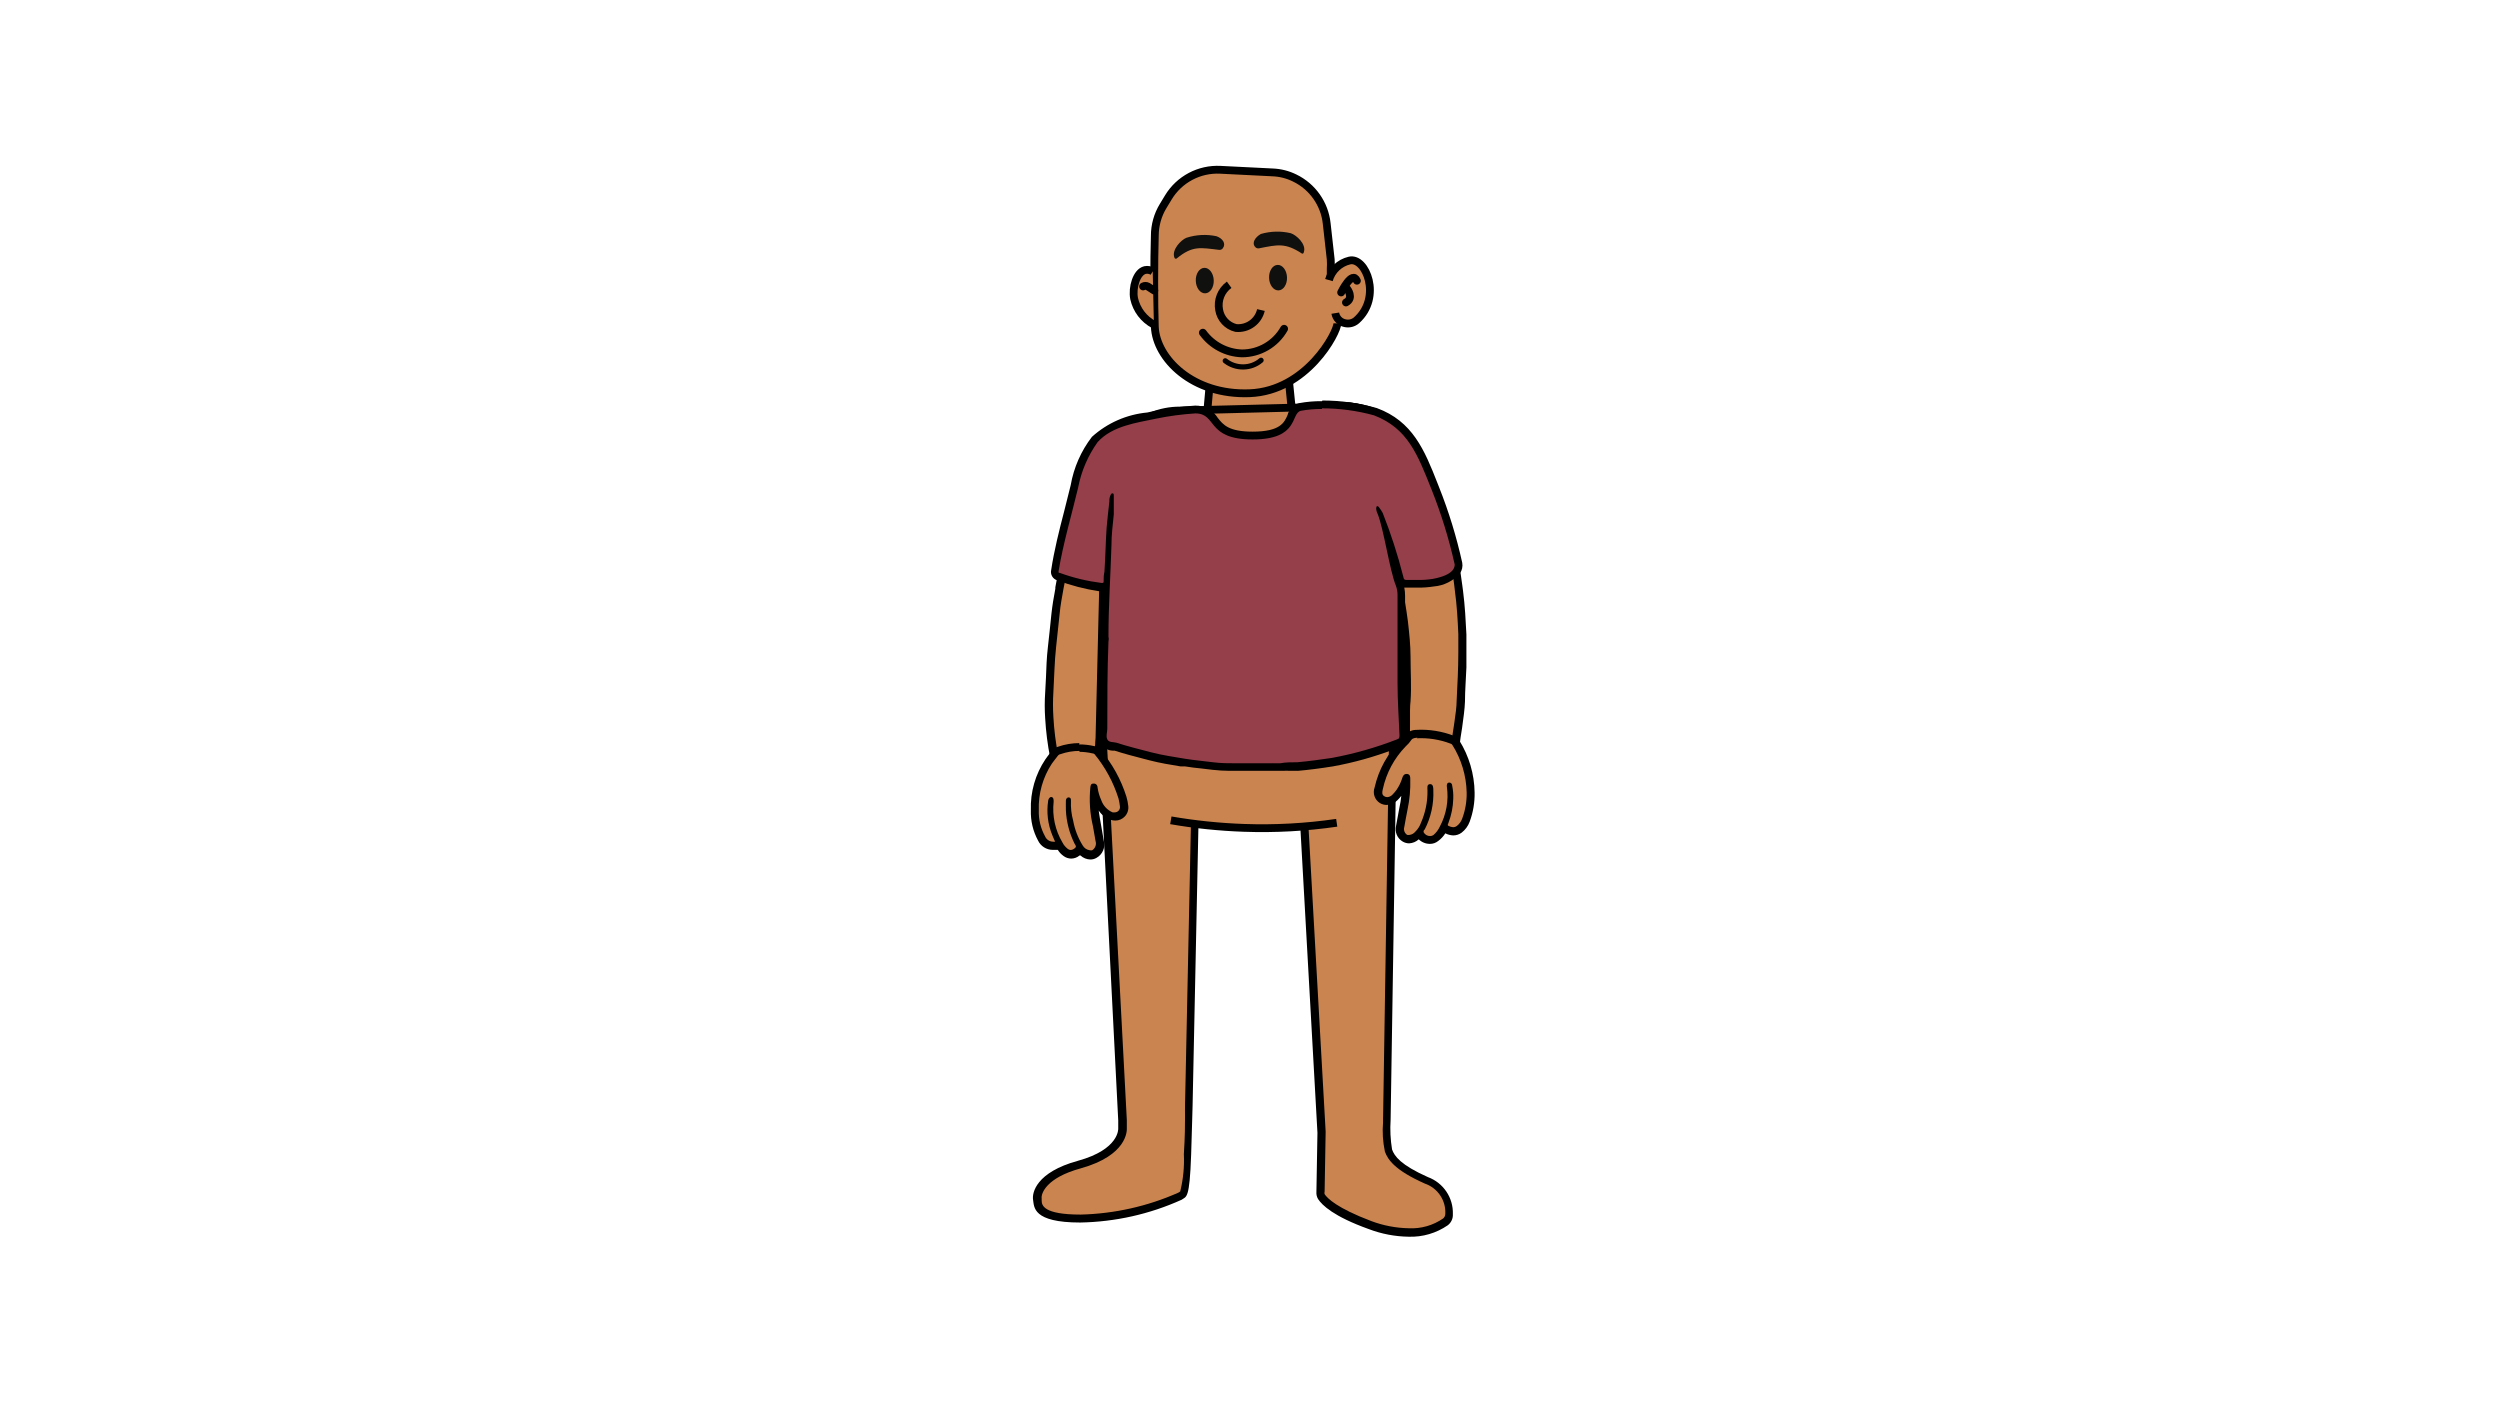
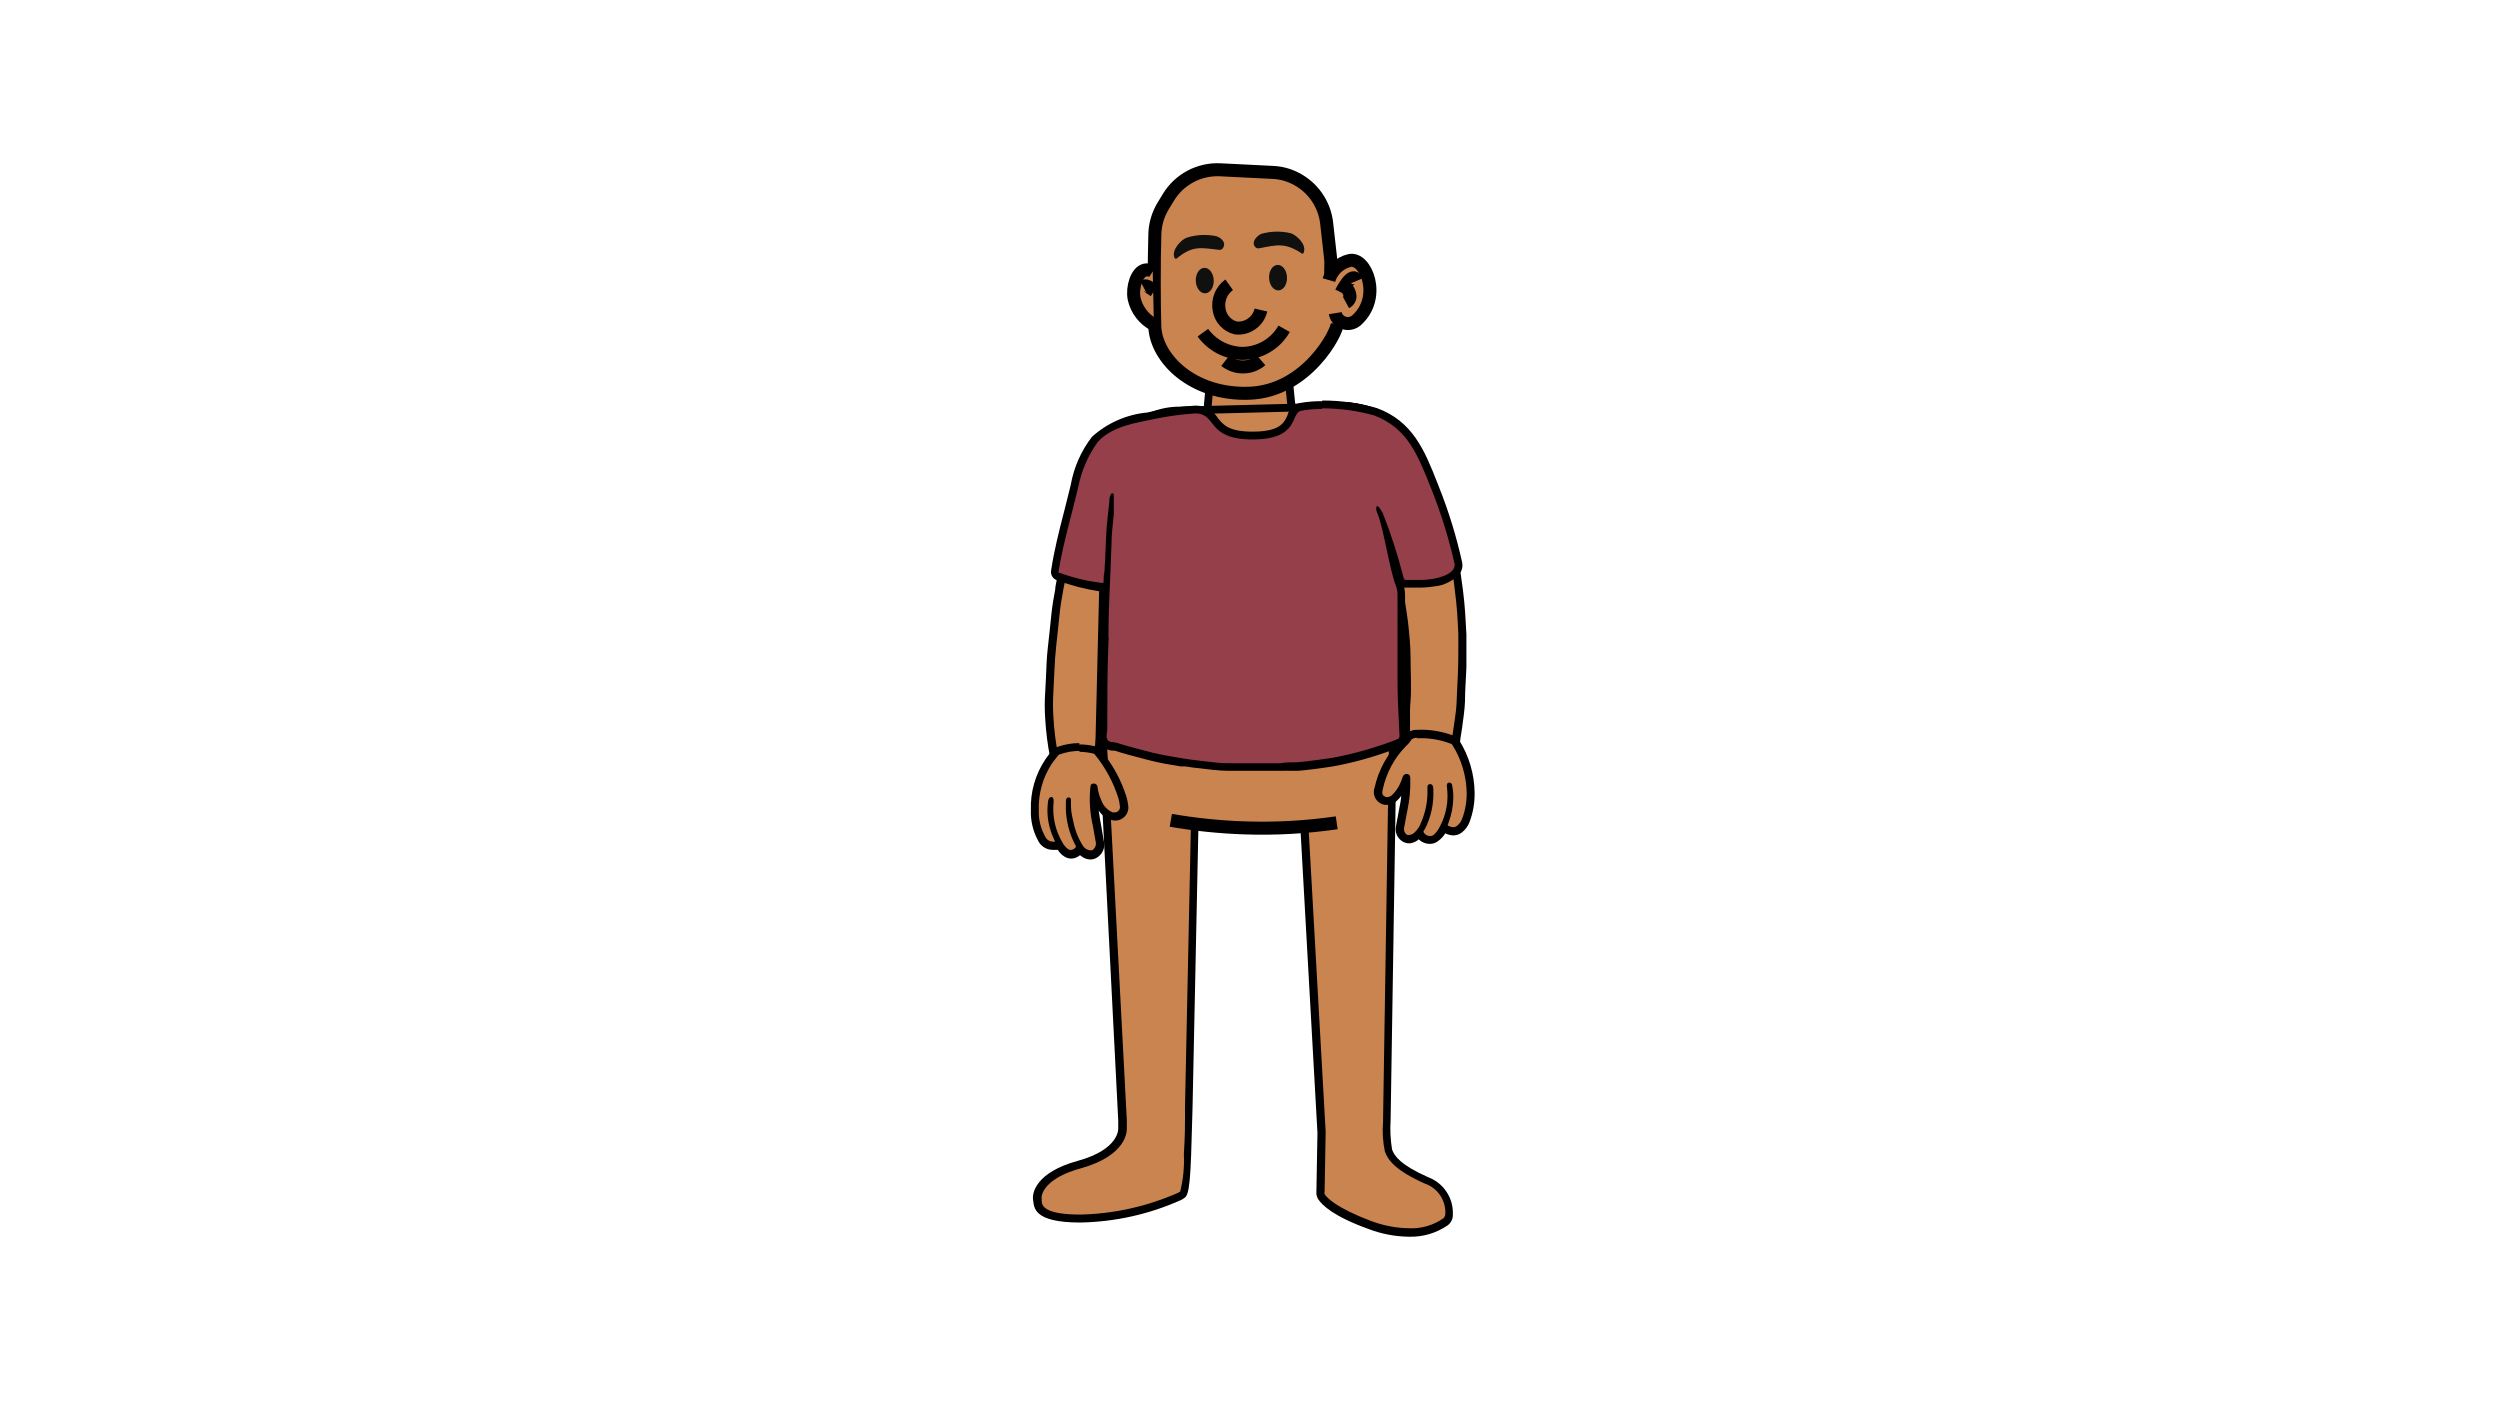
<svg xmlns="http://www.w3.org/2000/svg" id="Layer_1" data-name="Layer 1" viewBox="0 0 192 108">
  <defs>
-     <style>.cls-1,.cls-3,.cls-5{fill:#ca8450;}.cls-2,.cls-7,.cls-8{fill:none;}.cls-2,.cls-3,.cls-5,.cls-6,.cls-7,.cls-8{stroke:#000;stroke-miterlimit:10;}.cls-2,.cls-3,.cls-5,.cls-6,.cls-7{stroke-width:0.6px;}.cls-4{fill:#10100f;}.cls-5,.cls-6,.cls-7,.cls-8{stroke-linecap:round;}.cls-6{fill:#d6b89a;}.cls-8{stroke-width:0.4px;}.cls-9{fill:#943f4a;}</style>
+     <style>.cls-1,.cls-3,.cls-5{fill:#ca8450;}.cls-2,.cls-7,.cls-8{fill:none;}.cls-2,.cls-3,.cls-5,.cls-6,.cls-7,.cls-8{stroke:#000;strokeMiterlimit:10;}.cls-2,.cls-3,.cls-5,.cls-6,.cls-7{strokeWidth:0.6px;}.cls-4{fill:#10100f;}.cls-5,.cls-6,.cls-7,.cls-8{strokeLinecap:round;}.cls-6{fill:#d6b89a;}.cls-8{strokeWidth:0.4px;}.cls-9{fill:#943f4a;}</style>
  </defs>
  <path class="cls-1" d="M95.07,35.28a2.39,2.39,0,0,1-1.77-.78,2.66,2.66,0,0,1-.66-2L93,29a2.3,2.3,0,0,1,2.31-2h1.4A2.29,2.29,0,0,1,99,29l.32,3.47a2.67,2.67,0,0,1-.67,2,2.36,2.36,0,0,1-1.76.78Z" />
  <path d="M96.66,27.26a2,2,0,0,1,2,1.76L99,32.49A2.21,2.21,0,0,1,96.86,35H95.07a2.21,2.21,0,0,1-2.13-2.49L93.25,29a2,2,0,0,1,2-1.76h1.4m0-.6h-1.4A2.61,2.61,0,0,0,92.65,29l-.31,3.47a2.94,2.94,0,0,0,.74,2.27,2.67,2.67,0,0,0,2,.88h1.79a2.63,2.63,0,0,0,2-.88,3,3,0,0,0,.75-2.27L99.27,29a2.59,2.59,0,0,0-2.61-2.3Z" />
  <path class="cls-1" d="M83,93.58c-3.14,0-3.25-.88-3.31-1.35l0-.14c-.08-.47.35-1.86,3.23-2.65,3.4-.93,3.32-2.72,3.32-2.79l0-.61-1.5-29.51,7.22.46c-.07,3-.58,27.71-.59,27.93s0,.42,0,.81c0,.61,0,1.53-.09,2.92-.11,2.93-.29,3-.47,3.15l-.14.09A19.84,19.84,0,0,1,83,93.58Z" />
  <path d="M85,56.85l6.59.43c-.08,4-.57,27.36-.58,27.62s0,.43,0,.83c0,.6,0,1.53-.09,2.91a10,10,0,0,1-.28,2.87.1.1,0,0,1,0,0l-.15.09A19.7,19.7,0,0,1,83,93.28c-2.87,0-3-.71-3-1.09,0-.06,0-.11,0-.15-.06-.37.35-1.59,3-2.31,3.58-1,3.55-2.89,3.54-3.08l0-.63L85,56.85m-.64-.64,1.52,29.84,0,.62s.11,1.6-3.1,2.48-3.53,2.46-3.44,3-.05,1.74,3.62,1.74a19.75,19.75,0,0,0,7.79-1.75c.37-.27.61,0,.73-3.47.08-2.28.09-3.32.11-3.73,0-.12.59-28.22.59-28.22l-7.84-.5Z" />
  <path class="cls-1" d="M108.19,94.63a8.7,8.7,0,0,1-3-.57c-2.64-1-3.47-1.77-3.74-2.18a.56.56,0,0,1-.08-.36l.08-4.57L99.82,57.32,107,57l-.46,29.19a8.06,8.06,0,0,0,.12,2.15c.21.59.72,1.32,2.91,2.29a2.64,2.64,0,0,1,1.75,2.59.73.73,0,0,1-.28.6A4.53,4.53,0,0,1,108.19,94.63Z" />
  <path d="M106.67,57.3c-.07,4.27-.44,28.4-.45,28.63v.24a7.72,7.72,0,0,0,.14,2.27c.23.64.78,1.44,3.07,2.46A2.33,2.33,0,0,1,111,93.23a.46.46,0,0,1-.17.35,4.26,4.26,0,0,1-2.64.75,8.64,8.64,0,0,1-2.87-.55c-2.65-1-3.39-1.76-3.59-2.07a.3.3,0,0,1,0-.19l.08-4.61-1.65-29.3,6.54-.31m.61-.63L99.5,57,101.18,87l-.08,4.55a.92.92,0,0,0,.13.54c.3.46,1.18,1.33,3.88,2.3a9,9,0,0,0,3.08.59,5,5,0,0,0,3-.88,1,1,0,0,0,.39-.85,2.93,2.93,0,0,0-1.92-2.85c-2.09-.93-2.57-1.61-2.75-2.12a10,10,0,0,1-.11-2.29s.46-29.27.46-29.27Z" />
  <path class="cls-1" d="M105.47,57.26c-.1,2.26-.17,3.63-.27,5.85l-9.14.52-9.54-.85c-.07-2.37-.14-2.7-.21-5.12,3.76.22,5.13-1,8.9-.74C97.84,56.86,102.84,57.32,105.47,57.26Z" />
  <path class="cls-2" d="M89.92,63a41.47,41.47,0,0,0,5.61.58,39.62,39.62,0,0,0,7.13-.39" />
  <path class="cls-2" d="M89.08,56.71c2.28.23,4.65.13,7.22.21,3.25.09,6.23.23,9,.06" />
  <path class="cls-1" d="M111.47,58.07l-.07,0a6.42,6.42,0,0,0-2-.38h-1a.51.51,0,0,1-.38-.16.5.5,0,0,1-.06-.41,16.5,16.5,0,0,0,.07-2c0-.49,0-.94,0-1.21.07-1,.05-2,0-2.92v-.45a26.67,26.67,0,0,0-.2-2.68c-.12-1-.31-2-.57-3.21a13.29,13.29,0,0,0-.92-2.73A32.07,32.07,0,0,0,104.93,39a2.82,2.82,0,0,1-.3-1.18l0-.29a13.1,13.1,0,0,1-.13-2.28c.06-1.31-1.59-2.35-2.58-2.86l-.39-.18c-.22-.09-.46-.2-.43-.48s.05-.53,1.68-.53a7.83,7.83,0,0,1,3.37.72,5.65,5.65,0,0,1,1.39,1.1c.15.18.26.34.35.47l.06.09a16.71,16.71,0,0,1,1.26,2.2,37.86,37.86,0,0,1,1.53,3.79c.41,1.22.71,2.47,1,3.75A15.93,15.93,0,0,1,112,45l.06.45c.15,1.16.21,2.32.26,3.32,0,.18,0,.37,0,.55s0,.56,0,.86l0,1.11c0,.87-.06,1.75-.11,2.63,0,.49-.12,1.22-.22,1.93-.07.54-.14,1.06-.18,1.43a1.25,1.25,0,0,0,0,.15.69.69,0,0,1-.07.57l-.09.1h-.22Z" />
  <path d="M102.75,31.48a7.23,7.23,0,0,1,3.22.68,5.13,5.13,0,0,1,1.31,1,4.11,4.11,0,0,1,.39.53,15.44,15.44,0,0,1,1.24,2.16,33.14,33.14,0,0,1,1.51,3.76c.42,1.22.72,2.47,1,3.72a20.89,20.89,0,0,1,.32,2.08c.15,1.09.21,2.19.26,3.29,0,.46,0,.91,0,1.42,0,1.2-.07,2.45-.13,3.7,0,.86-.33,2.49-.41,3.35,0,.14.11.56,0,.56h0a7,7,0,0,0-2.09-.4h-.16l-.66,0h-.15c-.16,0-.2,0-.17-.21.13-.68,0-2.57.1-3.26.08-1.14,0-2.27,0-3.41,0-.9-.1-1.81-.2-2.71a32.32,32.32,0,0,0-.58-3.24,13.88,13.88,0,0,0-.94-2.79,32.41,32.41,0,0,0-1.49-2.94,3.45,3.45,0,0,1-.29-1.36,11.77,11.77,0,0,1-.13-2.22c.07-1.49-1.69-2.61-2.75-3.15-.43-.22-.67-.26-.65-.36s.6-.26,1.38-.26m0-.6c-1.33,0-1.92.24-2,.8s.4.69.61.79a3.53,3.53,0,0,1,.37.17c.75.38,2.47,1.4,2.42,2.58a13.64,13.64,0,0,0,.13,2.33l0,.28a3.07,3.07,0,0,0,.34,1.3c.56,1,1,1.95,1.46,2.89a13.78,13.78,0,0,1,.91,2.67c.26,1.17.44,2.21.56,3.18a23.64,23.64,0,0,1,.2,2.65V51c0,1,0,1.94,0,2.89,0,.29,0,.72,0,1.23a15.29,15.29,0,0,1-.07,2,.79.79,0,0,0,.13.65.78.78,0,0,0,.6.28h1a6.36,6.36,0,0,1,1.91.36l.1,0h.14a.66.66,0,0,0,.48-.22,1,1,0,0,0,.14-.8c0-.05,0-.09,0-.12,0-.33.1-.84.18-1.38.1-.71.2-1.45.22-2,0-.88.08-1.77.11-2.63l0-1.08v-.06c0-.3,0-.58,0-.85s0-.37,0-.55c-.05-1-.11-2.19-.26-3.35l-.06-.45a16.81,16.81,0,0,0-.28-1.68c-.31-1.3-.62-2.56-1-3.79a35.16,35.16,0,0,0-1.54-3.81,16.21,16.21,0,0,0-1.29-2.25l-.06-.09a4.45,4.45,0,0,0-.37-.5h0a5.91,5.91,0,0,0-1.46-1.17,8.06,8.06,0,0,0-3.51-.76Z" />
  <path class="cls-1" d="M109.78,64.55a.84.84,0,0,1-.79-.5s0,0,0,0a1.57,1.57,0,0,1-.18.19,1,1,0,0,1-.62.3.66.66,0,0,1-.33-.09.8.8,0,0,1-.37-.92c.08-.45.16-.9.25-1.35a10.25,10.25,0,0,0,.2-2.24v-.12l0,.11a3.48,3.48,0,0,1-.48,1,4.47,4.47,0,0,1-.34.4.91.91,0,0,1-.61.27.76.76,0,0,1-.38-.11.74.74,0,0,1-.26-.87,7,7,0,0,1,1.85-3.43,2.81,2.81,0,0,0,.38-.44.81.81,0,0,1,.74-.31,6.52,6.52,0,0,1,2.73.44.46.46,0,0,1,.28.22,7.38,7.38,0,0,1,1.14,3.8,5.78,5.78,0,0,1-.36,2.14,1.55,1.55,0,0,1-.52.71.77.77,0,0,1-.46.15,1.17,1.17,0,0,1-.48-.13l-.12-.06-.1-.18v0c0,.07-.07.14-.11.22a2.2,2.2,0,0,1-.56.72A.67.67,0,0,1,109.78,64.55Z" />
  <path d="M108.8,56.7h0a6.4,6.4,0,0,1,2.6.41.22.22,0,0,1,.14.1,7.15,7.15,0,0,1,1.1,3.65,5.42,5.42,0,0,1-.34,2,1.23,1.23,0,0,1-.41.57.48.48,0,0,1-.29.1.93.93,0,0,1-.35-.1c-.14-.07,0-.18,0-.26a5.54,5.54,0,0,0,.36-1.82,4,4,0,0,0-.08-1c0-.13-.08-.25-.22-.25h0c-.18,0-.21.17-.19.32a5,5,0,0,1-.55,3.08,1.86,1.86,0,0,1-.48.63.44.44,0,0,1-.25.08.56.56,0,0,1-.51-.3c0-.09,0-.14.09-.21a6,6,0,0,0,.66-3c0-.18,0-.48-.24-.48h0c-.28,0-.21.3-.21.48a5.9,5.9,0,0,1-.5,2.49,1.79,1.79,0,0,1-.45.7.68.68,0,0,1-.42.23.49.49,0,0,1-.19,0,.54.54,0,0,1-.22-.61c.08-.45.16-.9.25-1.34a9.94,9.94,0,0,0,.21-2.31c0-.18,0-.38-.23-.42h-.06c-.19,0-.28.15-.33.32a3.33,3.33,0,0,1-.44.91,3.65,3.65,0,0,1-.31.36.58.58,0,0,1-.4.19.39.39,0,0,1-.23-.07c-.2-.11-.16-.34-.11-.54a6.74,6.74,0,0,1,1.76-3.29,2.52,2.52,0,0,0,.43-.49c.09-.15.33-.17.49-.17m0-.6a1.08,1.08,0,0,0-1,.45,2.4,2.4,0,0,1-.31.36,7.33,7.33,0,0,0-2,3.61,1,1,0,0,0,.4,1.19,1,1,0,0,0,.53.15,1.18,1.18,0,0,0,.82-.36,3.45,3.45,0,0,0,.3-.34,7.5,7.5,0,0,1-.15.93c-.09.45-.17.91-.25,1.36a1.1,1.1,0,0,0,.52,1.23,1,1,0,0,0,.48.13,1.18,1.18,0,0,0,.74-.31,1.22,1.22,0,0,0,.86.35,1,1,0,0,0,.63-.22A2.18,2.18,0,0,0,111,64l0,0a1.47,1.47,0,0,0,.61.16,1.07,1.07,0,0,0,.64-.21,1.87,1.87,0,0,0,.62-.84,6.13,6.13,0,0,0,.38-2.25,7.76,7.76,0,0,0-1.18-4,.74.74,0,0,0-.41-.35,7,7,0,0,0-2.85-.46Z" />
  <path class="cls-1" d="M81.08,59,81,58.88c-.12-.15-.08-.34,0-.55a1.24,1.24,0,0,0,0-.23,20.63,20.63,0,0,1-.38-3,14.27,14.27,0,0,1,0-2L80.61,52c0-.77.07-1.56.15-2.34L81,47.12c.06-.64.18-1.29.29-1.91l0-.1c.21-1.16.44-2.19.71-3.16a34.35,34.35,0,0,1,1.67-4.75,10.62,10.62,0,0,1,2-3.46,7.28,7.28,0,0,1,3.56-1.93l.39-.09,0,.4c0,.33-.41.63-1.87,1.58a9.54,9.54,0,0,0-1.38,1c-.1.67-.24,1.44-.3,2.23,0,.63-.08,1.25-.11,1.88s0,1-.08,1.53c-.06.73-.15,1.47-.24,2.2l0,.15a4.54,4.54,0,0,0,0,.83v.23a11.63,11.63,0,0,1-.17,1.88c0,.22-.07.44-.1.67-.08.62-.15,1.23-.21,1.85-.1.92-.2,1.85-.29,2.77,0,.22,0,.44-.06.66s0,.57-.08.85c-.1.9-.12,1.81-.14,2.61a18,18,0,0,1-.31,3h0s0,.08,0,.13a.59.59,0,0,1,0,.55l-.09.12-.2,0H83.9a4.18,4.18,0,0,0-2.54.15l0,0h-.23Z" />
  <path d="M89.34,32.1c0,.43-3.15,2.09-3.22,2.47a22.33,22.33,0,0,0-.33,2.32c-.09,1.14-.11,2.28-.19,3.41-.06.78-.16,1.55-.26,2.33a6.73,6.73,0,0,0,0,1.1,17.51,17.51,0,0,1-.27,2.51c-.07.62-.15,1.24-.21,1.86-.1.92-.2,1.85-.29,2.77,0,.5-.08,1-.14,1.51-.09.88-.12,1.76-.14,2.63A19.77,19.77,0,0,1,84,57.87c-.1.15.19.67,0,.67h0a4.67,4.67,0,0,0-1.11-.13,4.54,4.54,0,0,0-1.61.3h0c-.13,0,.09-.48,0-.65a21.11,21.11,0,0,1-.38-3,15.26,15.26,0,0,1,0-1.91c.07-1.15.08-2.31.21-3.47l.27-2.54c.06-.66.19-1.33.31-2,.19-1,.41-2.1.69-3.13A35.36,35.36,0,0,1,84,37.32,10.5,10.5,0,0,1,85.92,34a7.13,7.13,0,0,1,3.42-1.85m.64-.77-.78.19a7.59,7.59,0,0,0-3.7,2,10.87,10.87,0,0,0-2.06,3.56,35,35,0,0,0-1.68,4.79c-.27,1-.5,2-.71,3.18l0,.11c-.12.63-.23,1.28-.3,1.93-.09.85-.17,1.69-.27,2.54s-.12,1.59-.15,2.36l-.06,1.14a14.7,14.7,0,0,0,0,2,22.06,22.06,0,0,0,.38,3l0,.13a.83.83,0,0,0,.09.8l.18.23h.31a.67.67,0,0,0,.24,0,4,4,0,0,1,1.4-.26,4.09,4.09,0,0,1,1,.12H84a.64.64,0,0,0,.52-.25.86.86,0,0,0,.09-.81.29.29,0,0,0,0-.09,18.87,18.87,0,0,0,.28-3c0-.8,0-1.71.14-2.58,0-.29.06-.58.08-.87s0-.43.06-.65c.09-.92.18-1.85.28-2.77.07-.61.14-1.23.22-1.84l.09-.67a12,12,0,0,0,.18-1.93V43.5a4.09,4.09,0,0,1,0-.79l0-.15c.09-.73.18-1.48.24-2.22,0-.51.06-1,.08-1.54s.06-1.24.11-1.86.18-1.45.3-2.13A14.29,14.29,0,0,1,87.94,34c1.46-1,2-1.31,2-1.82l0-.8Z" />
  <path class="cls-1" d="M83.73,65.68a1,1,0,0,1-.79-.5l0,0a.51.51,0,0,1-.2.32.75.75,0,0,1-.47.18.72.72,0,0,1-.41-.14,1.74,1.74,0,0,1-.47-.57l-.3.07-.23,0a1,1,0,0,1-.86-.56,4.28,4.28,0,0,1-.52-2.19,6.37,6.37,0,0,1,1.07-3.74,4,4,0,0,1,.31-.41L81,57.9a.49.49,0,0,1,.3-.19,4.9,4.9,0,0,1,1.58-.27,5.22,5.22,0,0,1,1.1.12.5.5,0,0,1,.32.18,10,10,0,0,1,1.9,3.5,3.55,3.55,0,0,1,.12.65.75.75,0,0,1-.17.57.72.72,0,0,1-.53.23.78.78,0,0,1-.26,0,1.88,1.88,0,0,1-1-1.1,4,4,0,0,1-.29-.87,9.14,9.14,0,0,0,.22,2.75c.07.39.14.77.19,1.15a.89.89,0,0,1-.41,1A.72.72,0,0,1,83.73,65.68Z" />
  <path d="M82.9,57.74a4.53,4.53,0,0,1,1,.12.25.25,0,0,1,.16.06,10.13,10.13,0,0,1,1.84,3.4,4.1,4.1,0,0,1,.11.61.4.4,0,0,1-.4.46l-.16,0a1.57,1.57,0,0,1-.87-.93,3.55,3.55,0,0,1-.29-1,.28.28,0,0,0-.32-.28h0c-.18,0-.21.12-.23.28a9,9,0,0,0,.2,3c.07.38.14.76.2,1.14a.61.61,0,0,1-.26.7.41.41,0,0,1-.18,0,.74.74,0,0,1-.55-.37,5.44,5.44,0,0,1-.73-1.9,4.87,4.87,0,0,1-.17-1.52c0-.12,0-.25-.17-.27h0c-.15,0-.21.12-.22.24s0,.5,0,.75a6.47,6.47,0,0,0,.66,2.55c.06.12.21.24,0,.38a.52.52,0,0,1-.29.12.37.37,0,0,1-.23-.09,1.45,1.45,0,0,1-.4-.48,5.06,5.06,0,0,1-.68-3.14c0-.16,0-.33-.17-.36h0c-.15,0-.22.13-.25.28a5,5,0,0,0,.32,2.66c.06.16.14.32.21.49a.52.52,0,0,1-.17,0,.67.67,0,0,1-.6-.41,3.88,3.88,0,0,1-.48-2,6.14,6.14,0,0,1,1-3.58c.15-.21.32-.42.49-.64a.28.28,0,0,1,.17-.09,4.45,4.45,0,0,1,1.47-.25m0-.6a5,5,0,0,0-1.66.28.87.87,0,0,0-.46.3l-.19.24c-.1.14-.21.27-.31.42a6.61,6.61,0,0,0-1.12,3.91,4.59,4.59,0,0,0,.55,2.33,1.25,1.25,0,0,0,1.13.72l.29,0,.1,0a1.6,1.6,0,0,0,.44.47,1,1,0,0,0,.58.2,1,1,0,0,0,.65-.24l.07,0a1.16,1.16,0,0,0,.76.31.93.93,0,0,0,.46-.12,1.16,1.16,0,0,0,.57-1.32c-.06-.39-.13-.77-.2-1.16s-.14-.78-.19-1.16a1.85,1.85,0,0,0,.91.71,1.13,1.13,0,0,0,.36.06,1,1,0,0,0,.75-.33,1,1,0,0,0,.25-.8,3.93,3.93,0,0,0-.14-.7,10.26,10.26,0,0,0-2-3.61.79.79,0,0,0-.48-.28,5.18,5.18,0,0,0-1.17-.13Z" />
  <path class="cls-1" d="M95.82,58.36a43.83,43.83,0,0,1-11.17-1.44l-.23-.06.49-20a5.67,5.67,0,0,1,5.69-5.36l12.65-.32a4.66,4.66,0,0,1,3.3,1.36,4.05,4.05,0,0,1,1.17,2.93l-.5,21.37-.22.06a43.73,43.73,0,0,1-11.15,1.44Z" />
  <path d="M103.25,31.5a4,4,0,0,1,4.17,4l-.5,21.14a43.45,43.45,0,0,1-11.07,1.43h0a43.62,43.62,0,0,1-11.09-1.43l.48-19.75a5.36,5.36,0,0,1,5.4-5.06l12.52-.32h.12m0-.6h-.13l-12.53.32a6,6,0,0,0-6,5.65l-.48,19.74v.48l.45.12a44.51,44.51,0,0,0,11.25,1.45,44.28,44.28,0,0,0,11.25-1.45l.44-.12v-.45L108,35.5a4.29,4.29,0,0,0-1.26-3.14,4.9,4.9,0,0,0-3.51-1.46Z" />
  <path class="cls-3" d="M102.71,24.83c0,.72-2.36,5.2-6.74,5.37s-7.18-2.68-7.28-5.1c-.06-1.72-.06-5.13,0-7a4.39,4.39,0,0,1,.64-2.28l.4-.66a4.41,4.41,0,0,1,4-2.12l4,.2a4.19,4.19,0,0,1,1.7.43h0a4.4,4.4,0,0,1,2.46,3.49l.31,2.77a5.67,5.67,0,0,1,0,.71l0,.74" />
  <path class="cls-4" d="M90.37,19.85c1.22-1,1.81-.83,3.26-.66a.3.3,0,0,0,.28-.12c.27-.35,0-.76-.49-.93a4.49,4.49,0,0,0-2.3.12c-.41.16-1.17.93-.92,1.54A.11.11,0,0,0,90.37,19.85Z" />
  <path class="cls-4" d="M100,19.48c-1.29-.85-1.87-.69-3.3-.41a.31.31,0,0,1-.3-.1c-.29-.32,0-.75.43-1a4.49,4.49,0,0,1,2.3-.06c.42.13,1.23.85,1,1.47A.11.11,0,0,1,100,19.48Z" />
  <ellipse class="cls-4" cx="98.15" cy="21.33" rx="0.69" ry="0.98" transform="translate(-0.74 3.76) rotate(-2.19)" />
  <ellipse class="cls-4" cx="92.52" cy="21.55" rx="0.69" ry="0.98" transform="translate(-0.75 3.55) rotate(-2.19)" />
  <path class="cls-3" d="M102.06,21.51a2.16,2.16,0,0,1,1.58-1.5c1.25-.3,2.52,2.81.55,4.58a1,1,0,0,1-.9.23.94.94,0,0,1-.74-.77" />
  <path class="cls-5" d="M103,22.46s.85-1.74,1.21-.9" />
  <path class="cls-5" d="M103.46,22.18s.55.7-.09,1.05" />
  <path class="cls-3" d="M88.53,20.85a.79.79,0,0,0-.59-.11c-.65.15-1,1.34-.84,2.19a3,3,0,0,0,1.52,2" />
  <path class="cls-6" d="M87.79,22h0a.38.38,0,0,1,.36,0l.5.32" />
  <path class="cls-7" d="M92.38,25.55a3.86,3.86,0,0,0,3,1.59,3.71,3.71,0,0,0,3.24-1.89" />
  <path class="cls-3" d="M94.4,21.87a1.93,1.93,0,0,0-.77,1.93,1.72,1.72,0,0,0,1.29,1.39,1.79,1.79,0,0,0,1.92-1.38" />
  <path class="cls-8" d="M94.1,27.71a2.19,2.19,0,0,0,1.4.47,2.11,2.11,0,0,0,1.35-.51" />
  <path class="cls-9" d="M95.36,59h-1a11.31,11.31,0,0,1-1.29-.08l-.85-.1c-.42,0-.83-.09-1.25-.16l-.31-.05a23,23,0,0,1-2.4-.46L87.88,58c-.75-.19-1.5-.39-2.24-.62l-.2,0a.86.86,0,0,1-.67-.36,1.31,1.31,0,0,1-.1-.73c0-.07,0-.15,0-.22,0-2,0-4.13.08-6.14v-.58a.65.65,0,0,0,0-.3c0-1.4.07-2.74.12-4.07h0a.4.4,0,0,1-.32.14h-.12a15.94,15.94,0,0,1-3.18-.83.38.38,0,0,1-.27-.46c.25-1.53.64-3,1-4.5.17-.65.33-1.3.49-1.94a8.37,8.37,0,0,1,1.57-3.63,7.16,7.16,0,0,1,4.08-1.78l.58-.11a21.25,21.25,0,0,1,3.06-.41,1.72,1.72,0,0,1,1.5.84c.43.54.91,1.16,2.9,1.16,2.33,0,2.69-.84,3-1.44.14-.33.29-.67.69-.75a8.49,8.49,0,0,1,1.69-.15,15.2,15.2,0,0,1,4.07.56c2.63,1,3.45,3,4.49,5.6l.11.28A38,38,0,0,1,112,43.29a.76.76,0,0,1-.14.58,2.61,2.61,0,0,1-1.79.88,6.83,6.83,0,0,1-1.21.09H108a.52.52,0,0,1-.51-.46c-.13-.43-.25-.88-.39-1.36-.18-.65-.38-1.35-.58-2,.08.36.16.73.24,1.12a21,21,0,0,0,.69,2.72,2.2,2.2,0,0,1,.15.88c0,2.12,0,4.4,0,6.7,0,1.08.07,2.16.12,3.25l0,.8a.58.58,0,0,1-.4.64l-.36.12a27,27,0,0,1-4.66,1.31c-1,.15-1.87.26-2.65.33l-.56,0a4.48,4.48,0,0,0-.73,0h-.58l0,0Z" />
  <path d="M101.53,31.36a15,15,0,0,1,4,.54c2.59,1,3.34,3,4.42,5.71a37.75,37.75,0,0,1,1.77,5.74c0,.17,0,.8-1.69,1.11a6.4,6.4,0,0,1-1.16.08H108c-.21,0-.2-.17-.24-.3a39.78,39.78,0,0,0-1.57-4.85,3.35,3.35,0,0,0-.29-.44.18.18,0,0,0-.12-.08h0c-.08,0-.08.11-.09.18a1.06,1.06,0,0,0,.12.43c.46,1.16.92,4.33,1.39,5.49a2,2,0,0,1,.13.77c0,2.23,0,4.47,0,6.71,0,1.35.1,2.7.15,4,0,.18,0,.28-.2.34a27.78,27.78,0,0,1-5,1.42c-.88.13-1.75.25-2.64.33-.44,0-.89,0-1.33.08h-.45l-.1,0a.16.16,0,0,0-.09,0l-2.22,0,0,0h-.5c-.6,0-1.2,0-1.8-.08s-1.4-.15-2.09-.26c-.9-.15-1.8-.28-2.68-.51s-1.77-.45-2.64-.73c-.24-.07-.58,0-.7-.26s0-.53,0-.81c0-2.23,0-4.47.09-6.7a.86.86,0,0,0,0-.39c0-2.35.16-4.7.23-7,0-.8.1-1.59.18-2.38,0-.48,0-1,0-1.43,0-.07,0-.17-.08-.18h0c-.06,0-.11,0-.16.11a1,1,0,0,0-.1.51c-.07.68-.16,1.35-.21,2-.08,1.14-.09,2.28-.17,3.41a2.65,2.65,0,0,0-.06.69c0,.12,0,.16-.11.16h-.06A14.62,14.62,0,0,1,81.4,44c-.07,0-.12,0-.1-.14.36-2.17,1-4.31,1.5-6.41a8.89,8.89,0,0,1,1.5-3.5c1.13-1.25,3-1.48,4.5-1.8a21.65,21.65,0,0,1,3-.4c1.7,0,.8,2,4.4,2s2.9-2,3.7-2.2a8.46,8.46,0,0,1,1.63-.14m0-.6a9.13,9.13,0,0,0-1.75.15,1.27,1.27,0,0,0-.9.93c-.25.56-.55,1.26-2.68,1.26-1.84,0-2.26-.53-2.67-1.05a2,2,0,0,0-1.73-.95,22.81,22.81,0,0,0-3.13.41l-.56.12a7.36,7.36,0,0,0-4.25,1.87,8.48,8.48,0,0,0-1.63,3.71c-.17.69-.33,1.34-.5,2-.38,1.46-.77,3-1,4.52a.67.67,0,0,0,.47.79,15.61,15.61,0,0,0,3.23.84.52.52,0,0,0,.17,0h0c0,1.17-.08,2.36-.1,3.53v.22l0,.1v.67c-.06,2-.12,4.08-.08,6.12,0,.07,0,.13,0,.2a1.63,1.63,0,0,0,.14.9,1.12,1.12,0,0,0,.88.5l.16,0c.75.24,1.51.44,2.25.63l.42.11c.8.21,1.61.34,2.4.47l.34,0c.42.07.84.12,1.26.16l.84.1a12,12,0,0,0,1.32.08h1.19l2.09,0h.52l0,0,.15,0h.11l0,0a6,6,0,0,1,.62,0l.58,0c.78-.07,1.6-.17,2.67-.34a26.34,26.34,0,0,0,4.7-1.31l.37-.13a.86.86,0,0,0,.6-.93l0-.81q-.07-1.62-.12-3.24c0-2.29,0-4.57,0-6.69a3,3,0,0,0-.06-.62h1a7.55,7.55,0,0,0,1.27-.09,3,3,0,0,0,2-1,1.09,1.09,0,0,0,.18-.82,37.45,37.45,0,0,0-1.79-5.83l-.11-.28c-1-2.55-1.91-4.76-4.66-5.77a15.11,15.11,0,0,0-4.18-.58Z" />
</svg>
